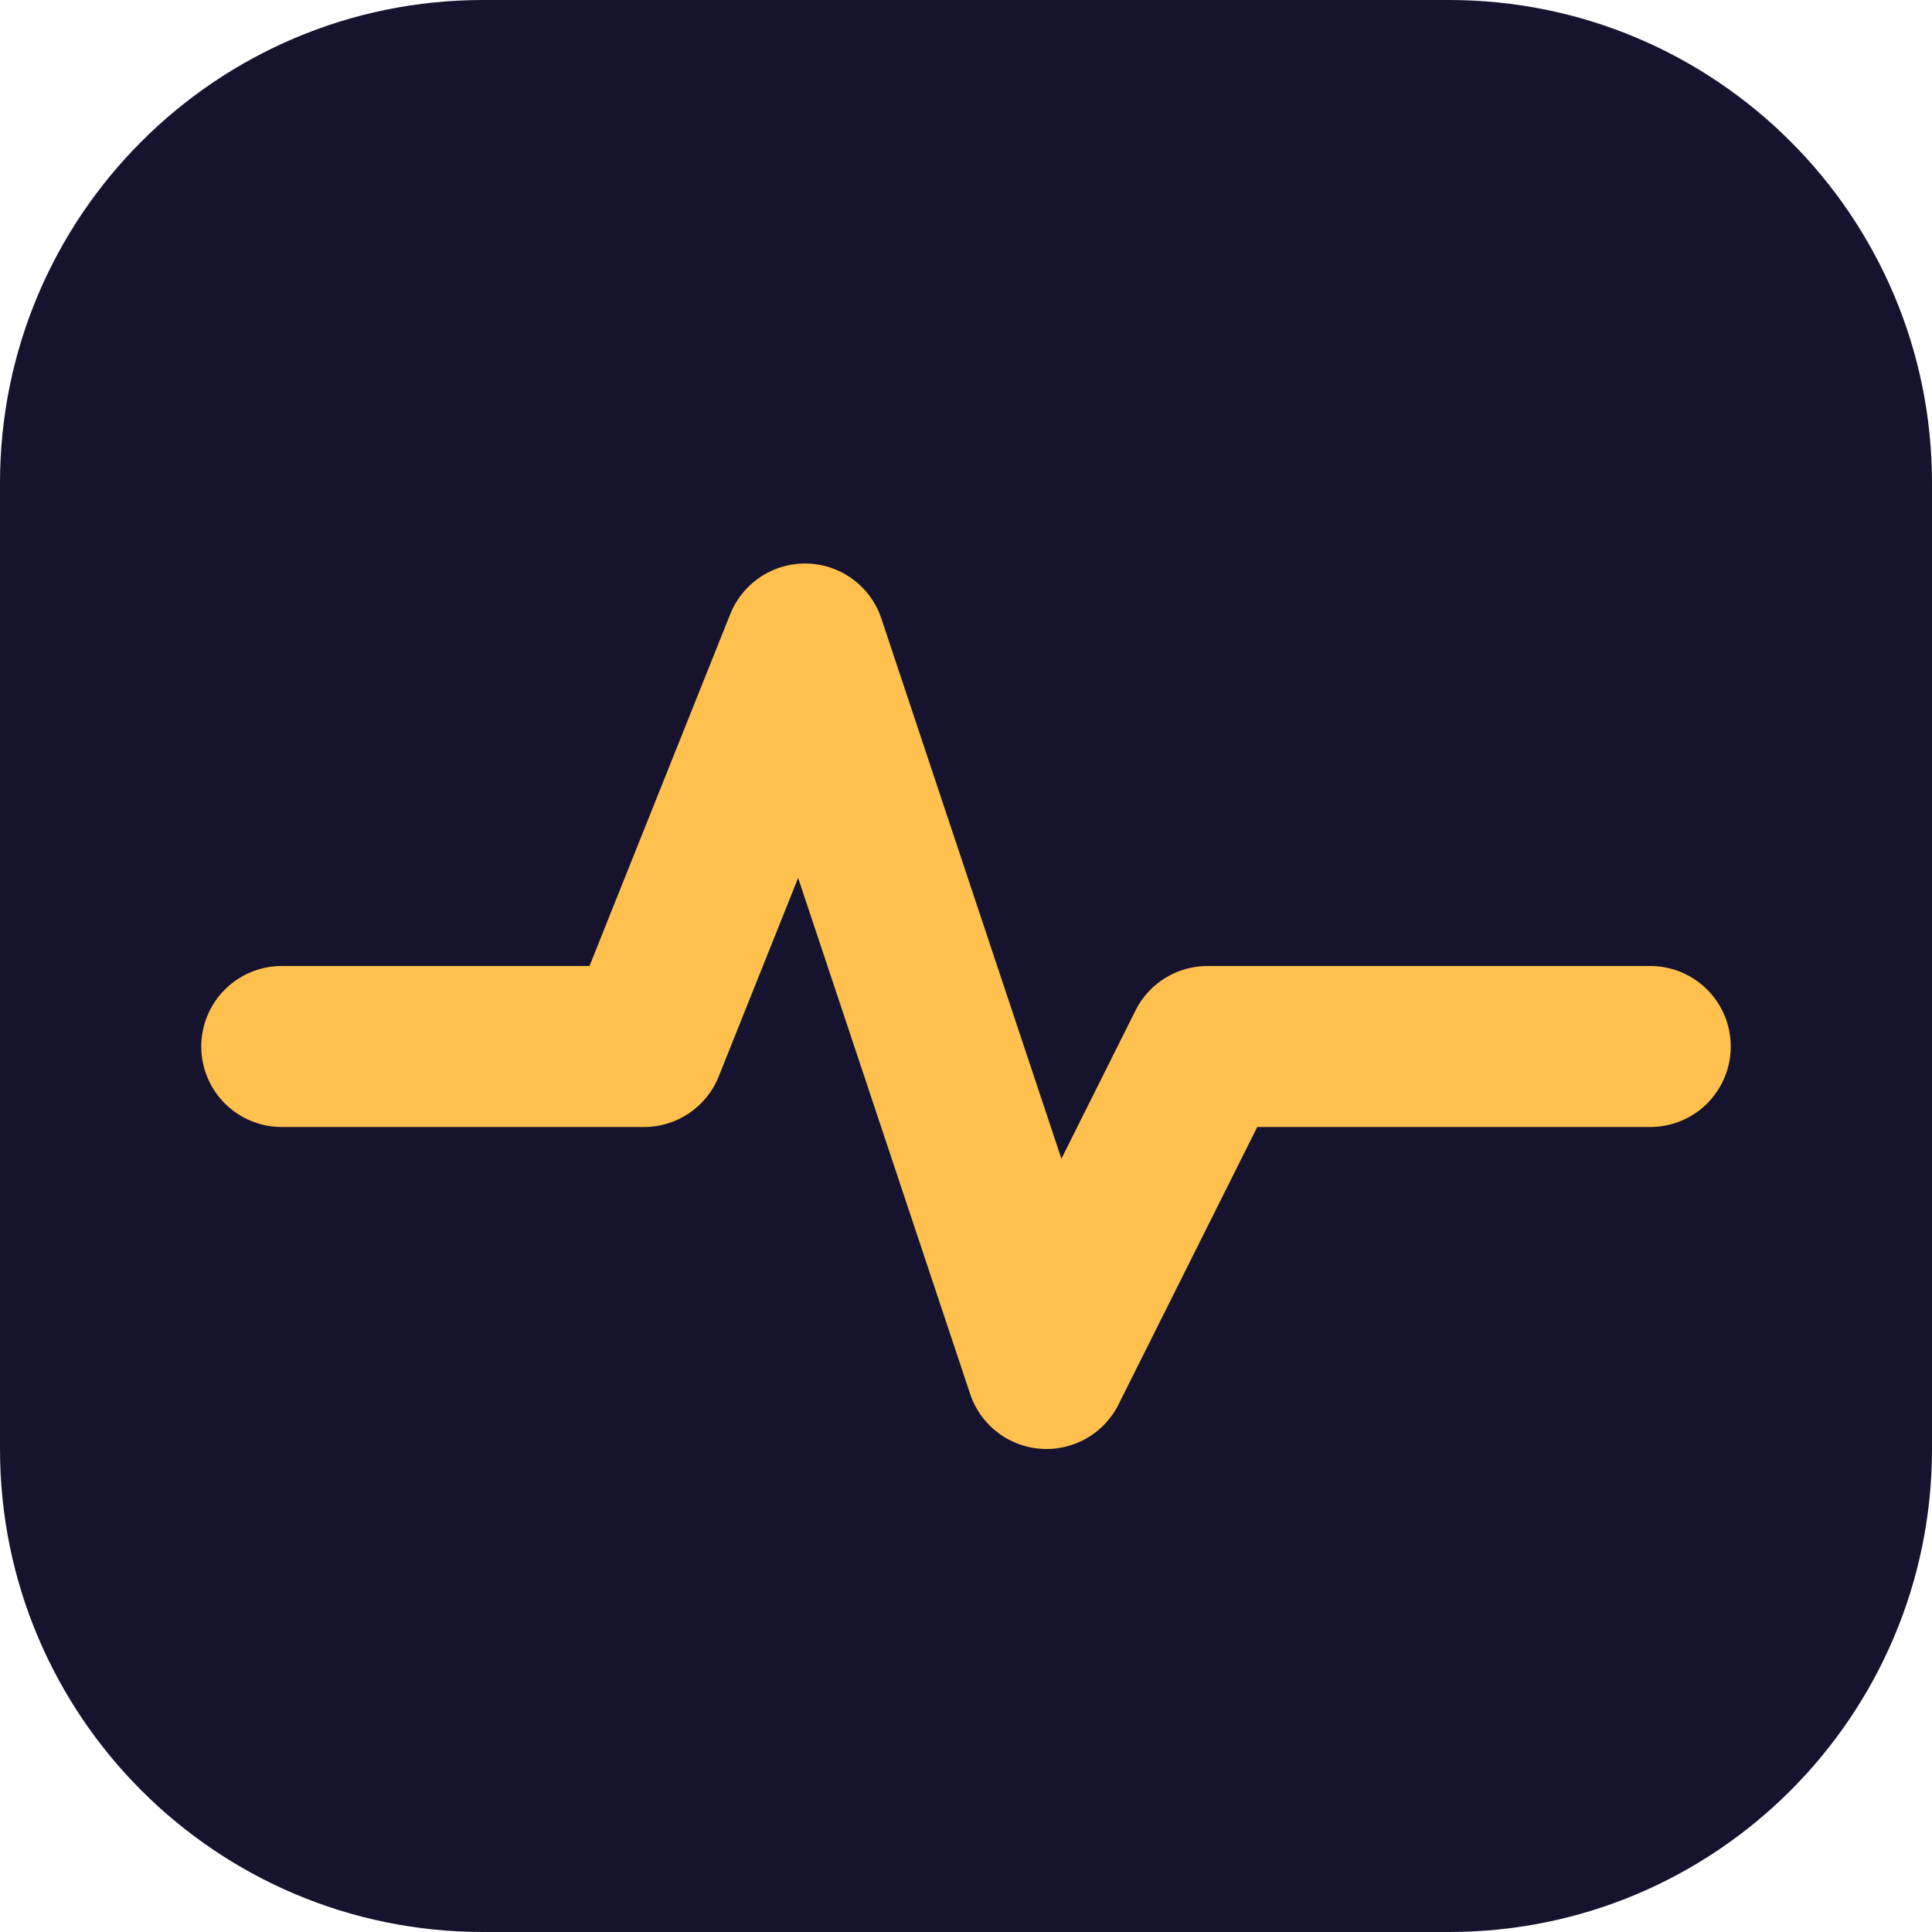
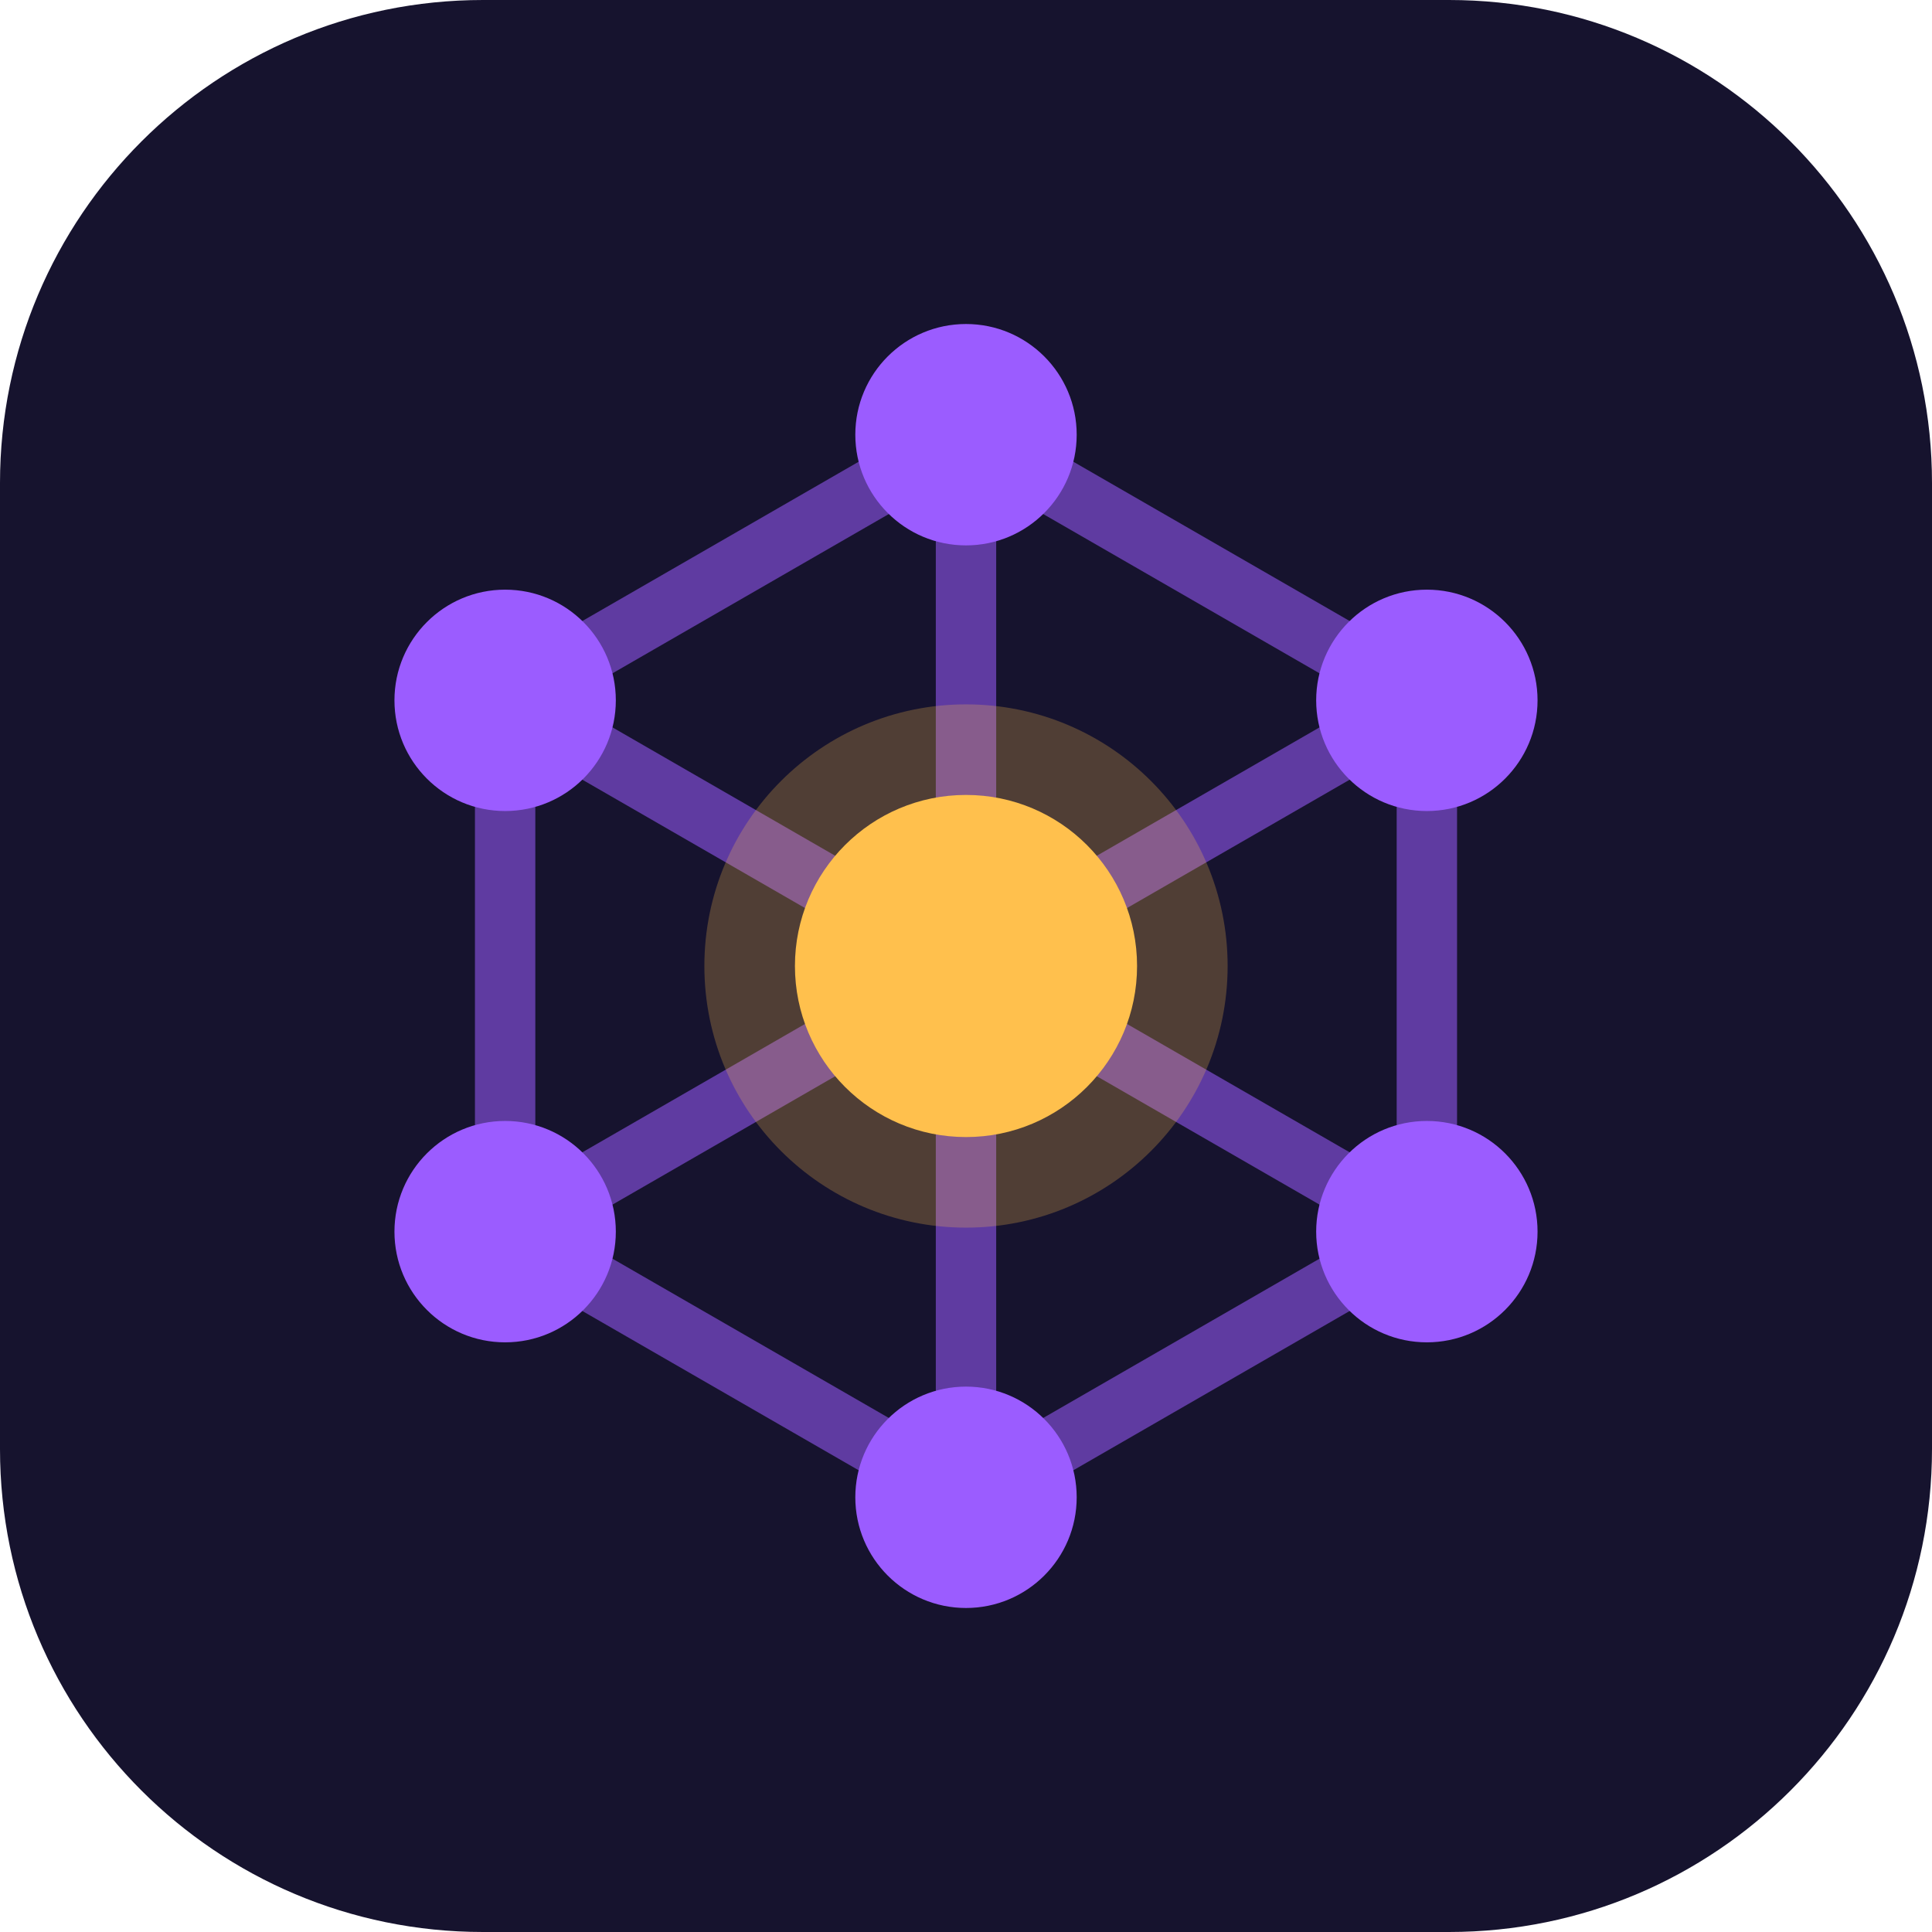
<svg xmlns="http://www.w3.org/2000/svg" viewBox="0 0 96 96">
  <rect width="96" height="96" rx="24" fill="#16132e" />
-   <path d="M14 52h18l8-20 12 36 8-16h22" fill="none" stroke="#ffc04d" stroke-width="8" stroke-linecap="round" stroke-linejoin="round" />
+   <g fill="none" stroke="#9b5cff" stroke-width="3" stroke-opacity=".55">
+     <path d="M48 21.6 L70.9 34.8 L70.9 61.2 L48 74.4 L25.1 61.2 L25.1 34.8Z" />
+     <path d="M48 21.6L48 48" />
+     <path d="M70.9 34.8L48 48" />
+     <path d="M70.9 61.2L48 48" />
+     <path d="M48 74.4L48 48" />
+     <path d="M25.1 61.2L48 48" />
+     <path d="M25.1 34.8L48 48" />
+   </g>
+   <circle cx="48" cy="21.6" r="5.5" fill="#9b5cff" />
+   <circle cx="70.9" cy="34.8" r="5.5" fill="#9b5cff" />
+   <circle cx="70.9" cy="61.2" r="5.5" fill="#9b5cff" />
+   <circle cx="48" cy="74.4" r="5.5" fill="#9b5cff" />
+   <circle cx="25.1" cy="61.2" r="5.5" fill="#9b5cff" />
+   <circle cx="25.1" cy="34.8" r="5.5" fill="#9b5cff" />
+   <circle cx="48" cy="48" r="13" fill="#ffc04d" fill-opacity=".25" />
+   <circle cx="48" cy="48" r="8.5" fill="#ffc04d" />
</svg>
